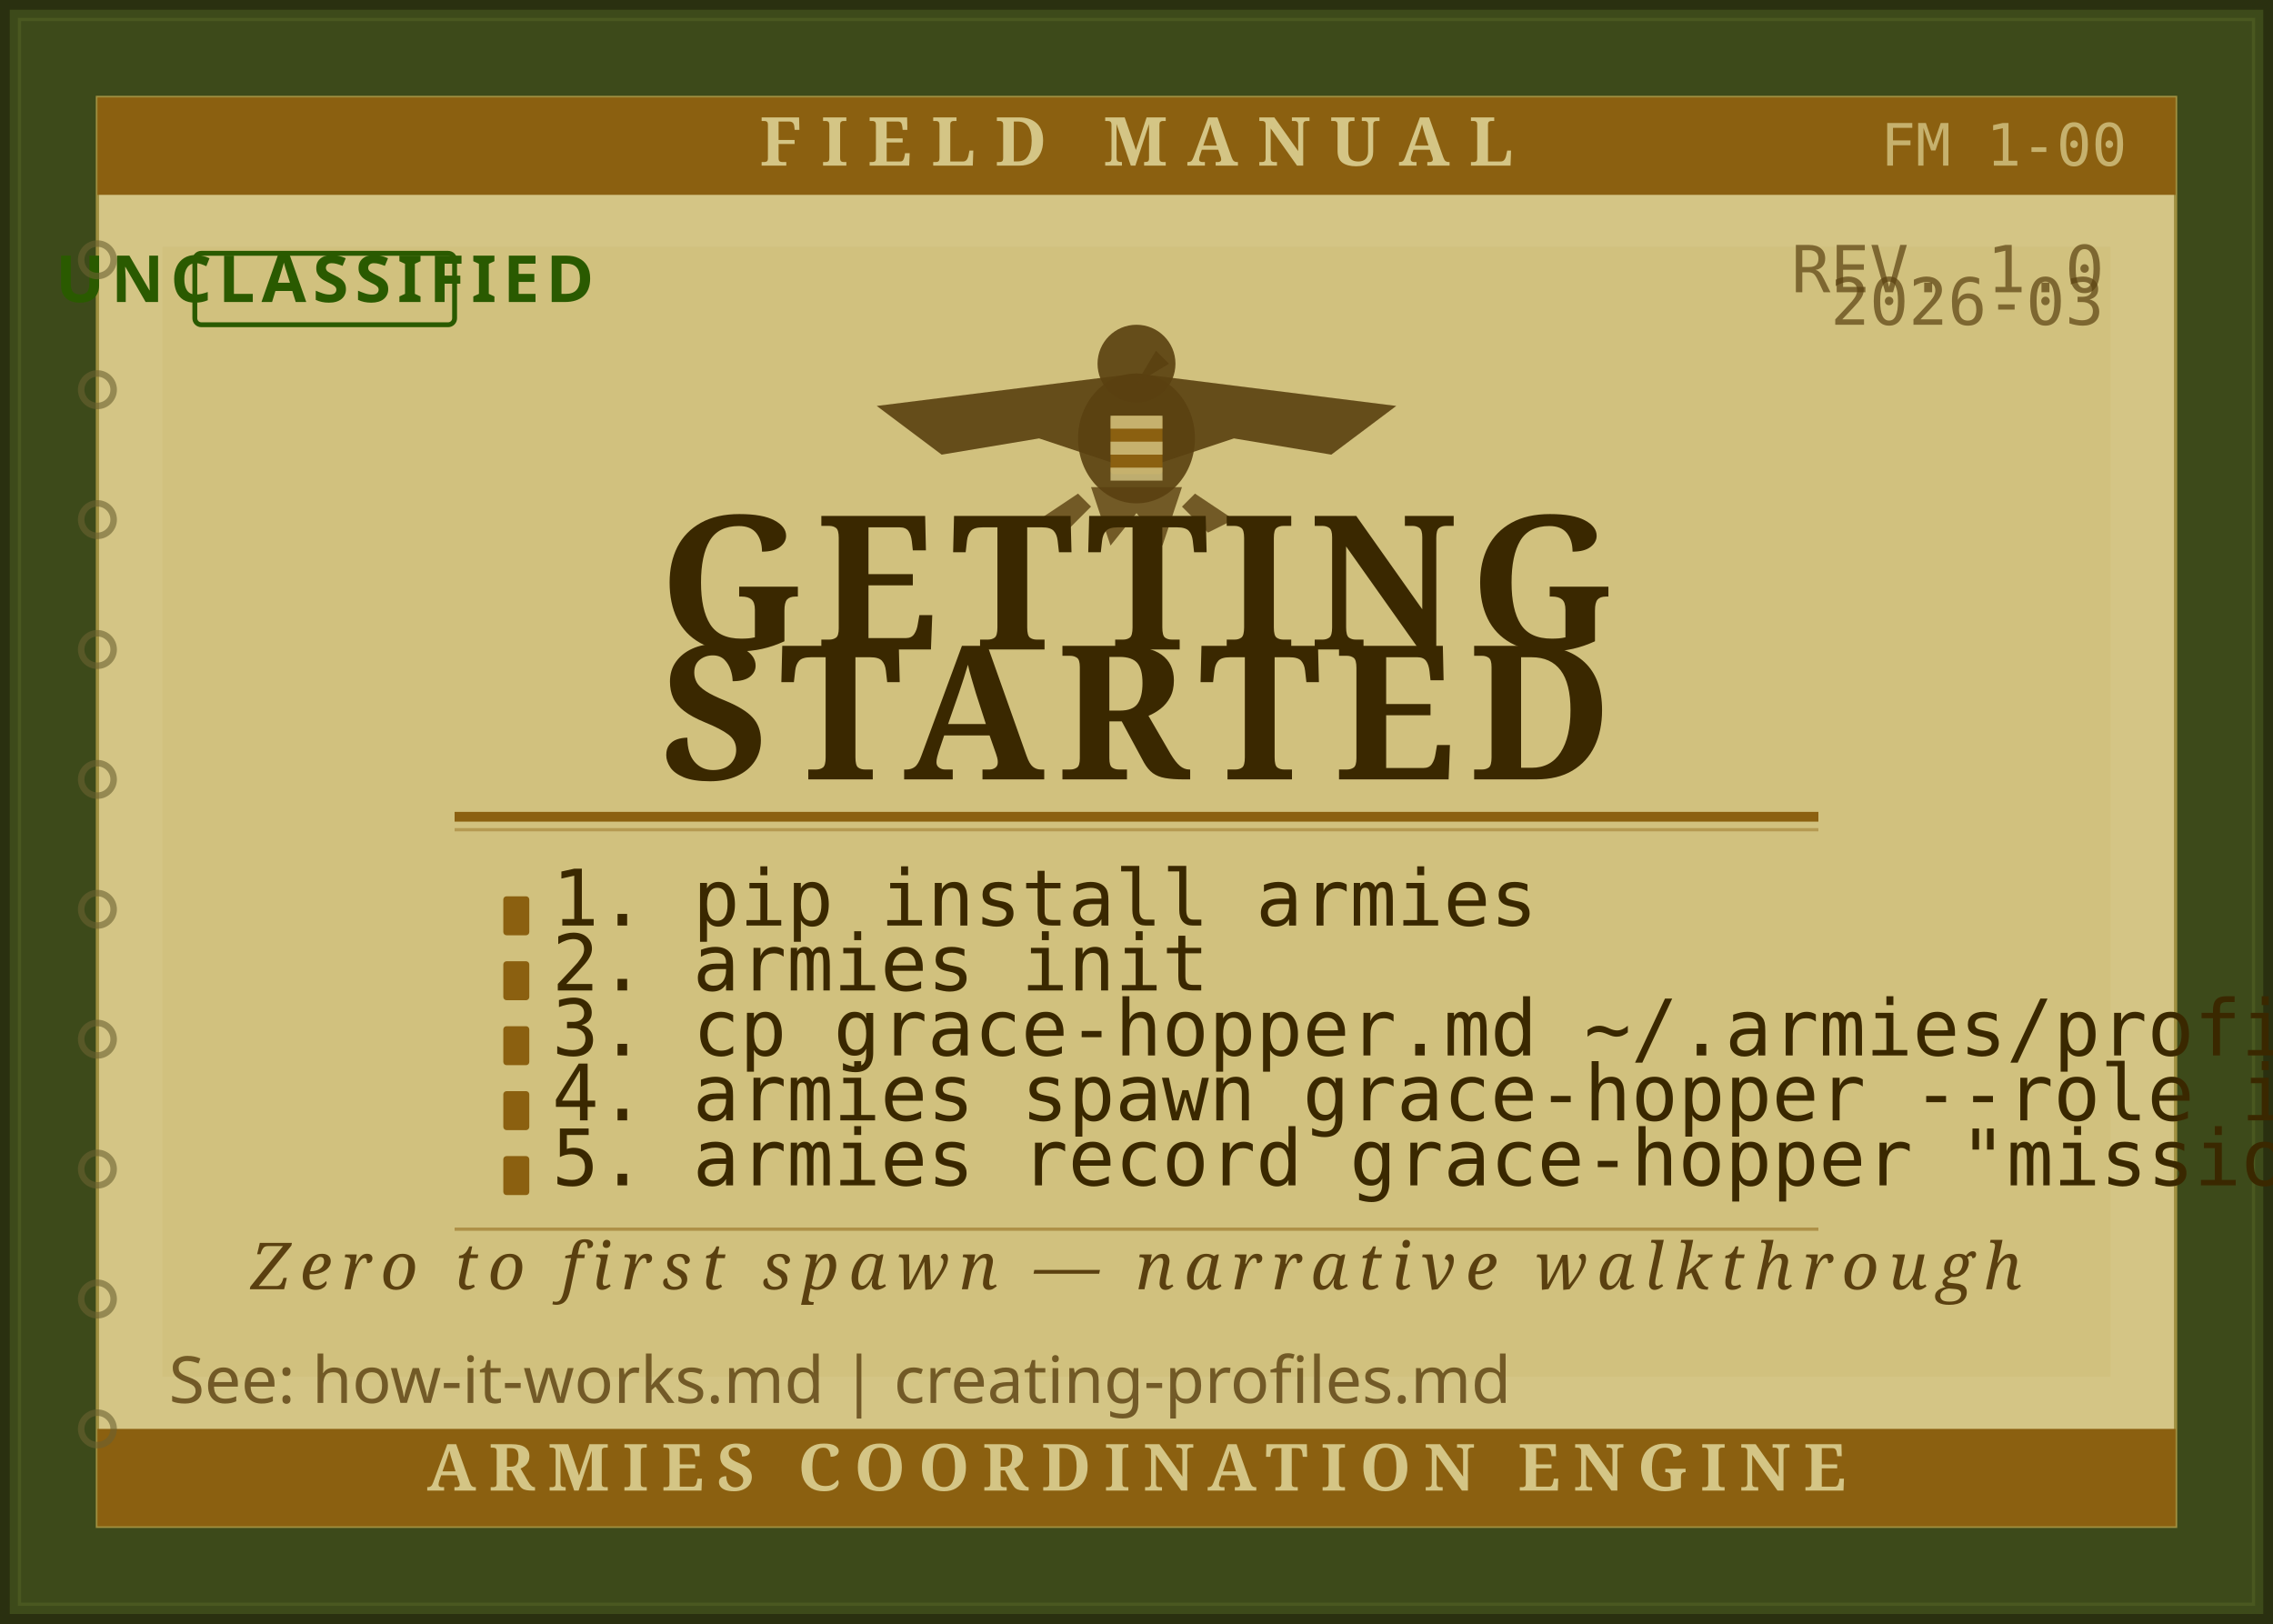
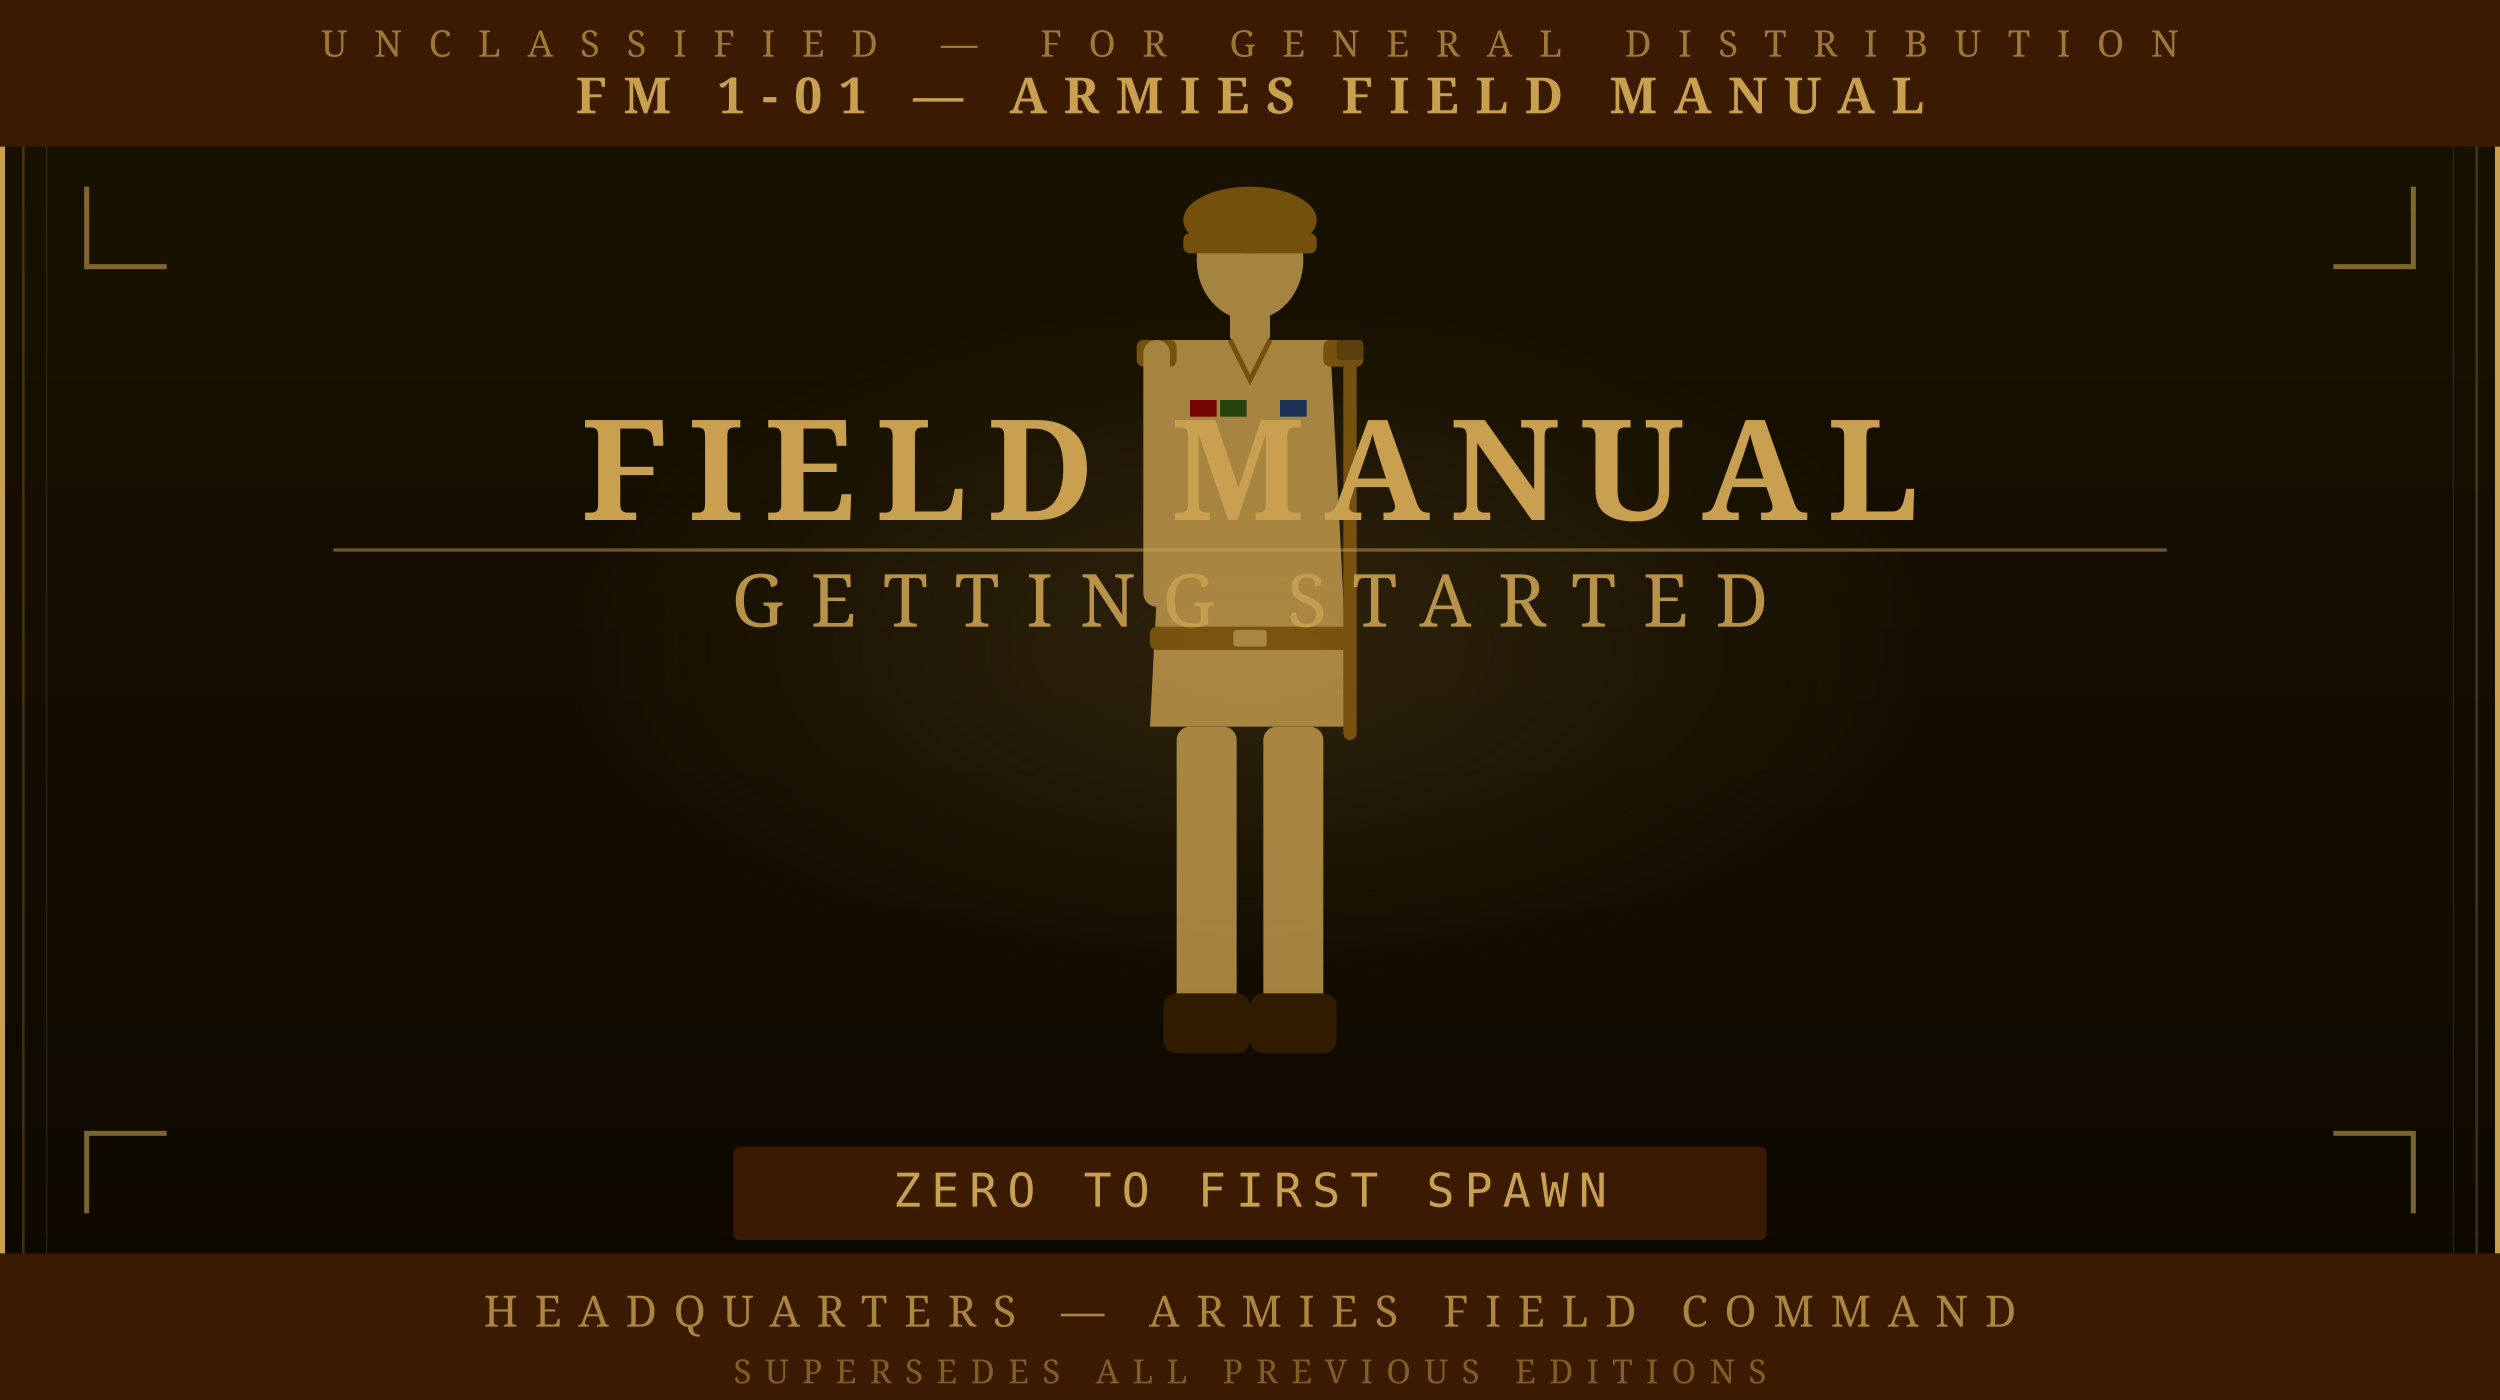
- <svg xmlns="http://www.w3.org/2000/svg" viewBox="0 0 700 500" width="700" height="500">
-   <rect width="700" height="500" fill="#3d4a1a" />
-   <rect x="0" y="0" width="700" height="500" fill="none" stroke="#2a3010" stroke-width="6" />
-   <rect x="6" y="6" width="688" height="488" fill="none" stroke="#4a5820" stroke-width="1" />
-   <rect x="30" y="30" width="640" height="440" fill="#d4c585" rx="2" />
-   <rect x="30" y="30" width="640" height="440" fill="none" stroke="#a09040" stroke-width="1" />
-   <rect x="30" y="30" width="640" height="30" fill="#8b6010" />
-   <text x="350" y="51" font-family="serif" font-size="20.8" font-weight="bold" fill="#d4c585" text-anchor="middle" letter-spacing="6">FIELD MANUAL</text>
-   <text x="655" y="51" font-family="monospace" font-size="18" fill="#d4c585" text-anchor="end" opacity="0.8">FM 1-00</text>
-   <rect x="30" y="440" width="640" height="30" fill="#8b6010" />
-   <text x="350" y="459" font-family="serif" font-size="20" font-weight="bold" fill="#d4c585" text-anchor="middle" letter-spacing="4">ARMIES COORDINATION ENGINE</text>
-   <rect x="50" y="76" width="600" height="348" fill="#c8b870" opacity="0.3" />
-   <g transform="translate(350,130)" fill="#5a4010">
-     <path d="M 0,-15 L -80,-5 L -60,10 L -30,5 L 0,15 L 30,5 L 60,10 L 80,-5 Z" opacity="0.9" />
-     <ellipse cx="0" cy="5" rx="18" ry="20" opacity="0.9" />
-     <circle cx="0" cy="-18" r="12" opacity="0.9" />
-     <polygon points="0,-12 10,-18 6,-22" opacity="0.9" />
-     <path d="M -14,20 L -8,38 L 0,28 L 8,38 L 14,20" opacity="0.8" />
-     <rect x="-8" y="-2" width="16" height="18" rx="1" fill="#8b6010" />
-     <rect x="-8" y="-2" width="16" height="4" fill="#d4c585" opacity="0.8" />
-     <rect x="-8" y="6" width="16" height="4" fill="#d4c585" opacity="0.8" />
-     <rect x="-8" y="14" width="16" height="4" fill="#d4c585" opacity="0.8" />
-     <path d="M -18,22 L -30,30 L -22,34 L -14,26" opacity="0.8" />
-     <path d="M 18,22 L 30,30 L 22,34 L 14,26" opacity="0.8" />
+ <svg xmlns="http://www.w3.org/2000/svg" viewBox="0 0 750 420" width="750" height="420">
+   <defs>
+     <linearGradient id="gs-bg" x1="0" y1="0" x2="0" y2="1">
+       <stop offset="0%" stop-color="#1a1200" />
+       <stop offset="100%" stop-color="#0d0800" />
+     </linearGradient>
+     <radialGradient id="gs-halo" cx="50%" cy="48%" r="40%">
+       <stop offset="0%" stop-color="#c8a050" stop-opacity="0.15" />
+       <stop offset="100%" stop-color="#c8a050" stop-opacity="0" />
+     </radialGradient>
+   </defs>
+   <rect width="750" height="420" fill="url(#gs-bg)" />
+   <rect width="750" height="420" fill="none" stroke="#c8a050" stroke-width="3" />
+   <rect x="7" y="7" width="736" height="406" fill="none" stroke="#c8a050" stroke-width="0.8" opacity="0.25" />
+   <rect x="14" y="14" width="722" height="392" fill="none" stroke="#c8a050" stroke-width="0.4" opacity="0.15" />
+   <rect x="0" y="0" width="750" height="44" fill="#3a1a00" />
+   <text x="375" y="17" font-family="serif" font-size="11" fill="#c8a050" text-anchor="middle" letter-spacing="8" opacity="0.7">UNCLASSIFIED — FOR GENERAL DISTRIBUTION</text>
+   <text x="375" y="34" font-family="serif" font-size="15" font-weight="bold" fill="#c8a050" text-anchor="middle" letter-spacing="5">FM 1-01 — ARMIES FIELD MANUAL</text>
+   <rect x="0" y="376" width="750" height="44" fill="#3a1a00" />
+   <text x="375" y="398" font-family="serif" font-size="13" fill="#c8a050" text-anchor="middle" letter-spacing="5" opacity="0.8">HEADQUARTERS — ARMIES FIELD COMMAND</text>
+   <text x="375" y="415" font-family="serif" font-size="10" fill="#c8a050" text-anchor="middle" letter-spacing="4" opacity="0.5">SUPERSEDES ALL PREVIOUS EDITIONS</text>
+   <ellipse cx="375" cy="200" rx="260" ry="130" fill="url(#gs-halo)" />
+   <path d="M 26,56 L 26,80 L 50,80" fill="none" stroke="#c8a050" stroke-width="1.5" opacity="0.6" />
+   <path d="M 724,56 L 724,80 L 700,80" fill="none" stroke="#c8a050" stroke-width="1.5" opacity="0.6" />
+   <path d="M 26,364 L 26,340 L 50,340" fill="none" stroke="#c8a050" stroke-width="1.5" opacity="0.6" />
+   <path d="M 724,364 L 724,340 L 700,340" fill="none" stroke="#c8a050" stroke-width="1.5" opacity="0.6" />
+   <g transform="translate(375, 58)" fill="#c8a050" opacity="0.8">
+     <ellipse cx="0" cy="20" rx="16" ry="18" />
+     <ellipse cx="0" cy="8" rx="20" ry="10" fill="#8b6010" />
+     <rect x="-20" y="12" width="40" height="6" rx="2" fill="#8b6010" />
+     <rect x="-6" y="36" width="12" height="8" rx="1" />
+     <path d="M -24,44 L -30,160 L 30,160 L 24,44 Z" fill="#c8a050" />
+     <path d="M -6,44 L 0,56 L 6,44" fill="none" stroke="#8b6010" stroke-width="1.5" />
+     <rect x="-34" y="44" width="12" height="8" rx="2" fill="#8b6010" />
+     <rect x="22" y="44" width="12" height="8" rx="2" fill="#8b6010" />
+     <rect x="-18" y="62" width="8" height="5" fill="#8b0000" />
+     <rect x="-9" y="62" width="8" height="5" fill="#2a5010" />
+     <rect x="0" y="62" width="8" height="5" fill="#c8a050" />
+     <rect x="9" y="62" width="8" height="5" fill="#1a3a6a" />
+     <rect x="-30" y="130" width="60" height="7" rx="2" fill="#8b6010" />
+     <rect x="-5" y="131" width="10" height="5" rx="1" fill="#c8a050" />
+     <rect x="-22" y="160" width="18" height="90" rx="4" />
+     <rect x="4" y="160" width="18" height="90" rx="4" />
+     <rect x="-26" y="240" width="26" height="18" rx="4" fill="#3a2000" />
+     <rect x="0" y="240" width="26" height="18" rx="4" fill="#3a2000" />
+     <rect x="28" y="44" width="4" height="120" rx="2" fill="#8b6010" />
+     <rect x="26" y="44" width="8" height="6" rx="1" fill="#6b4a10" />
+     <rect x="-32" y="44" width="8" height="80" rx="4" />
  </g>
-   <text x="350" y="200" font-family="serif" font-size="57.6" font-weight="bold" fill="#3a2800" text-anchor="middle" letter-spacing="4">GETTING</text>
-   <text x="350" y="240" font-family="serif" font-size="57.6" font-weight="bold" fill="#3a2800" text-anchor="middle" letter-spacing="4">STARTED</text>
-   <rect x="140" y="250" width="420" height="3" fill="#8b6010" />
-   <rect x="140" y="255" width="420" height="1" fill="#8b6010" opacity="0.4" />
-   <g font-family="monospace" font-size="24" fill="#3a2800">
-     <text x="170" y="285">1.  pip install armies</text>
-     <text x="170" y="305">2.  armies init</text>
-     <text x="170" y="325">3.  cp grace-hopper.md ~/.armies/profiles/</text>
-     <text x="170" y="345">4.  armies spawn grace-hopper --role implementer</text>
-     <text x="170" y="365">5.  armies record grace-hopper "mission complete"</text>
-   </g>
-   <g fill="#8b6010">
-     <rect x="155" y="276" width="8" height="12" rx="1" />
-     <rect x="155" y="296" width="8" height="12" rx="1" />
-     <rect x="155" y="316" width="8" height="12" rx="1" />
-     <rect x="155" y="336" width="8" height="12" rx="1" />
-     <rect x="155" y="356" width="8" height="12" rx="1" />
-   </g>
-   <rect x="140" y="378" width="420" height="1" fill="#8b6010" opacity="0.5" />
-   <text x="350" y="397" font-family="serif" font-size="20" fill="#5a4010" text-anchor="middle" letter-spacing="3" font-style="italic">Zero to first spawn — narrative walkthrough</text>
-   <g transform="translate(60,78)">
-     <rect x="0" y="0" width="80" height="22" fill="none" stroke="#2a5a00" stroke-width="1.5" rx="2" />
-     <text x="40" y="15" font-family="sans-serif" font-size="20" font-weight="bold" fill="#2a5a00" text-anchor="middle" letter-spacing="2">UNCLASSIFIED</text>
-   </g>
-   <text x="648" y="90" font-family="monospace" font-size="20" fill="#5a4010" text-anchor="end" opacity="0.7">REV. 1.0</text>
-   <text x="648" y="100" font-family="monospace" font-size="20" fill="#5a4010" text-anchor="end" opacity="0.7">2026-03</text>
-   <text x="52" y="432" font-family="sans-serif" font-size="20" fill="#5a4010" opacity="0.8">See: how-it-works.md | creating-profiles.md</text>
-   <g fill="none" stroke="#6a6030" stroke-width="2" opacity="0.6">
-     <circle cx="30" cy="80" r="5" />
-     <circle cx="30" cy="120" r="5" />
-     <circle cx="30" cy="160" r="5" />
-     <circle cx="30" cy="200" r="5" />
-     <circle cx="30" cy="240" r="5" />
-     <circle cx="30" cy="280" r="5" />
-     <circle cx="30" cy="320" r="5" />
-     <circle cx="30" cy="360" r="5" />
-     <circle cx="30" cy="400" r="5" />
-     <circle cx="30" cy="440" r="5" />
-   </g>
+   <text x="375" y="156" font-family="serif" font-size="42" font-weight="bold" fill="#c8a050" text-anchor="middle" letter-spacing="6">FIELD MANUAL</text>
+   <line x1="100" y1="165" x2="650" y2="165" stroke="#c8a050" stroke-width="1" opacity="0.5" />
+   <text x="375" y="188" font-family="serif" font-size="22" fill="#c8a050" text-anchor="middle" letter-spacing="8" opacity="0.9">GETTING STARTED</text>
+   <rect x="220" y="344" width="310" height="28" fill="#3a1a00" rx="2" />
+   <text x="375" y="362" font-family="monospace" font-size="14" fill="#c8a050" text-anchor="middle" letter-spacing="3">ZERO TO FIRST SPAWN</text>
</svg>
